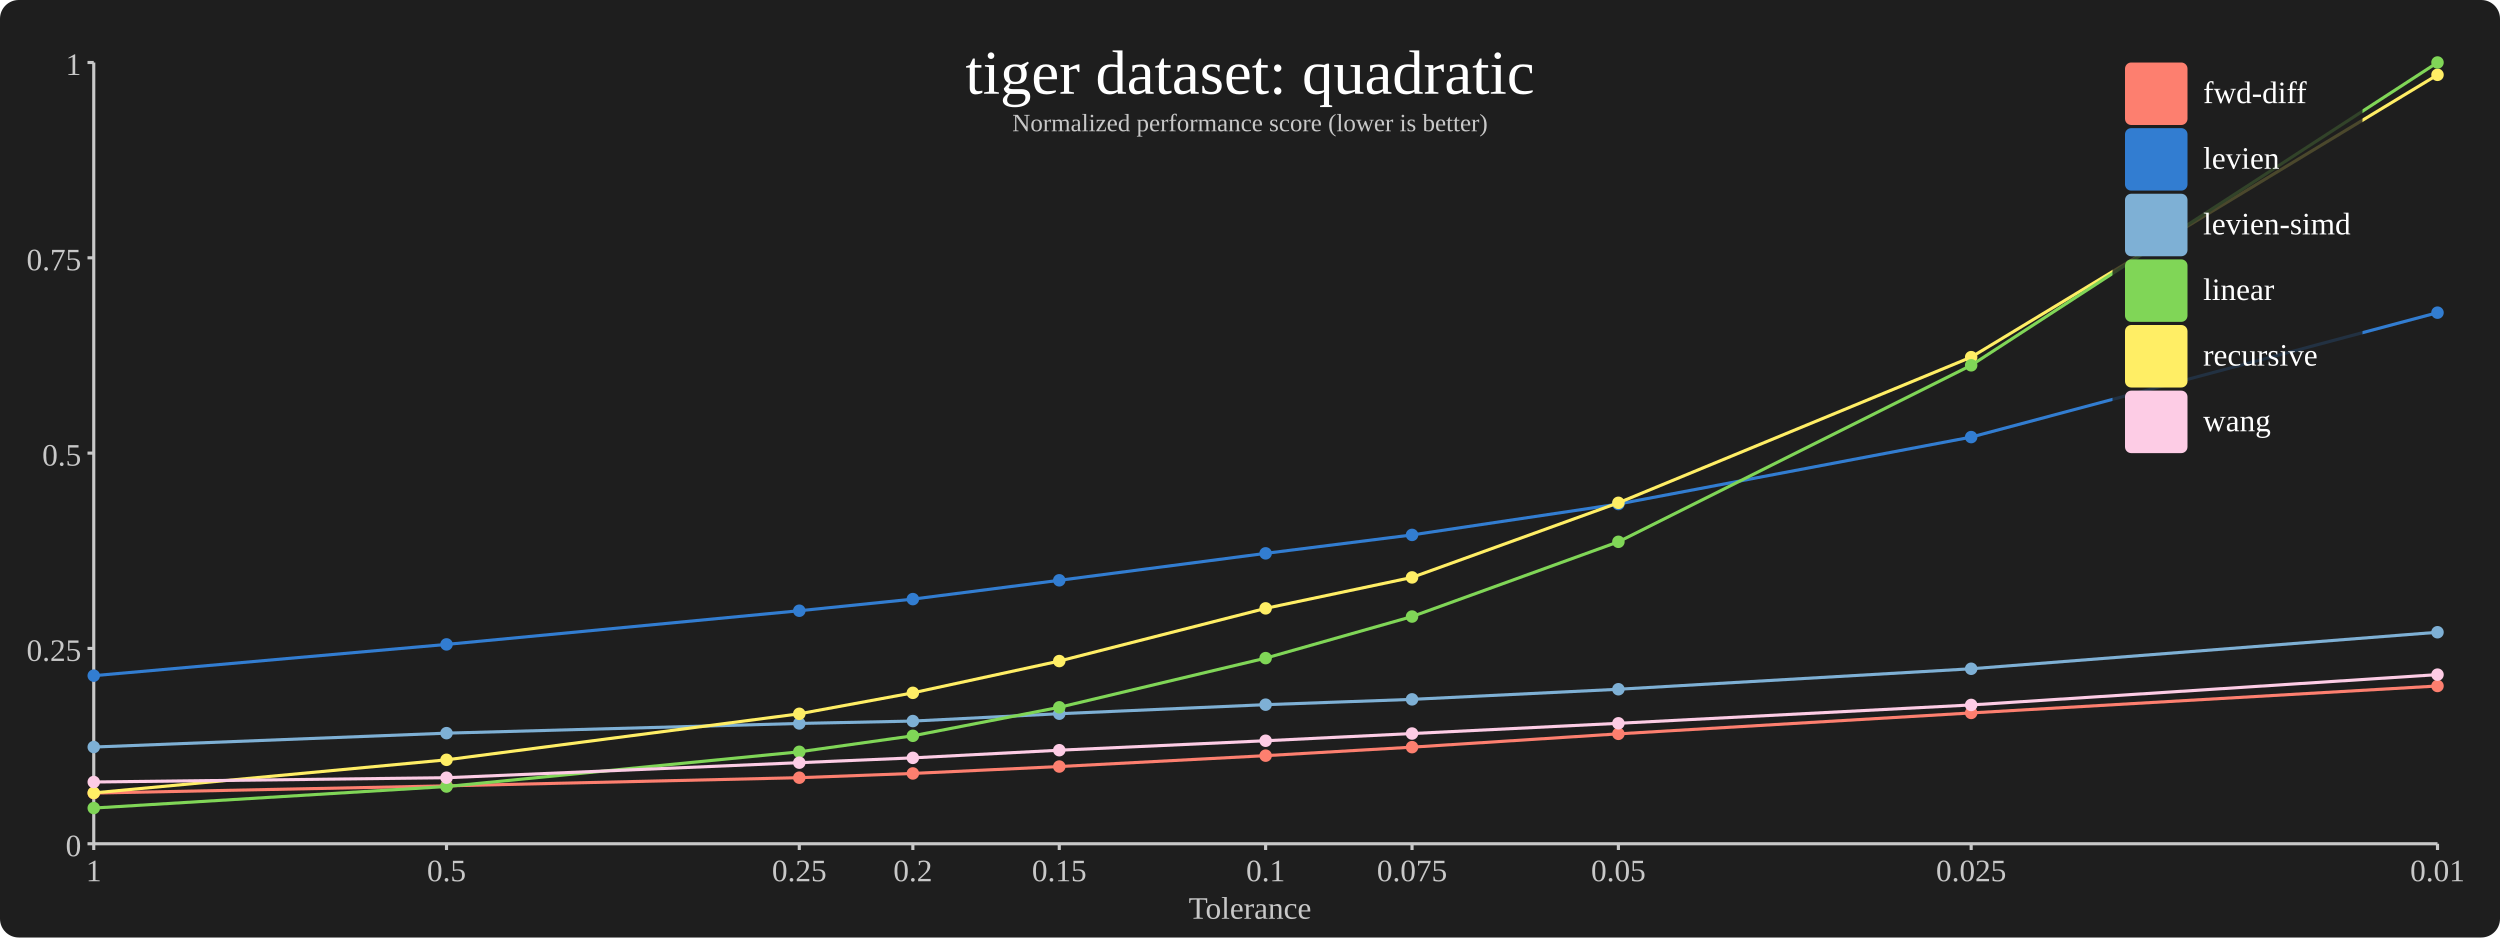
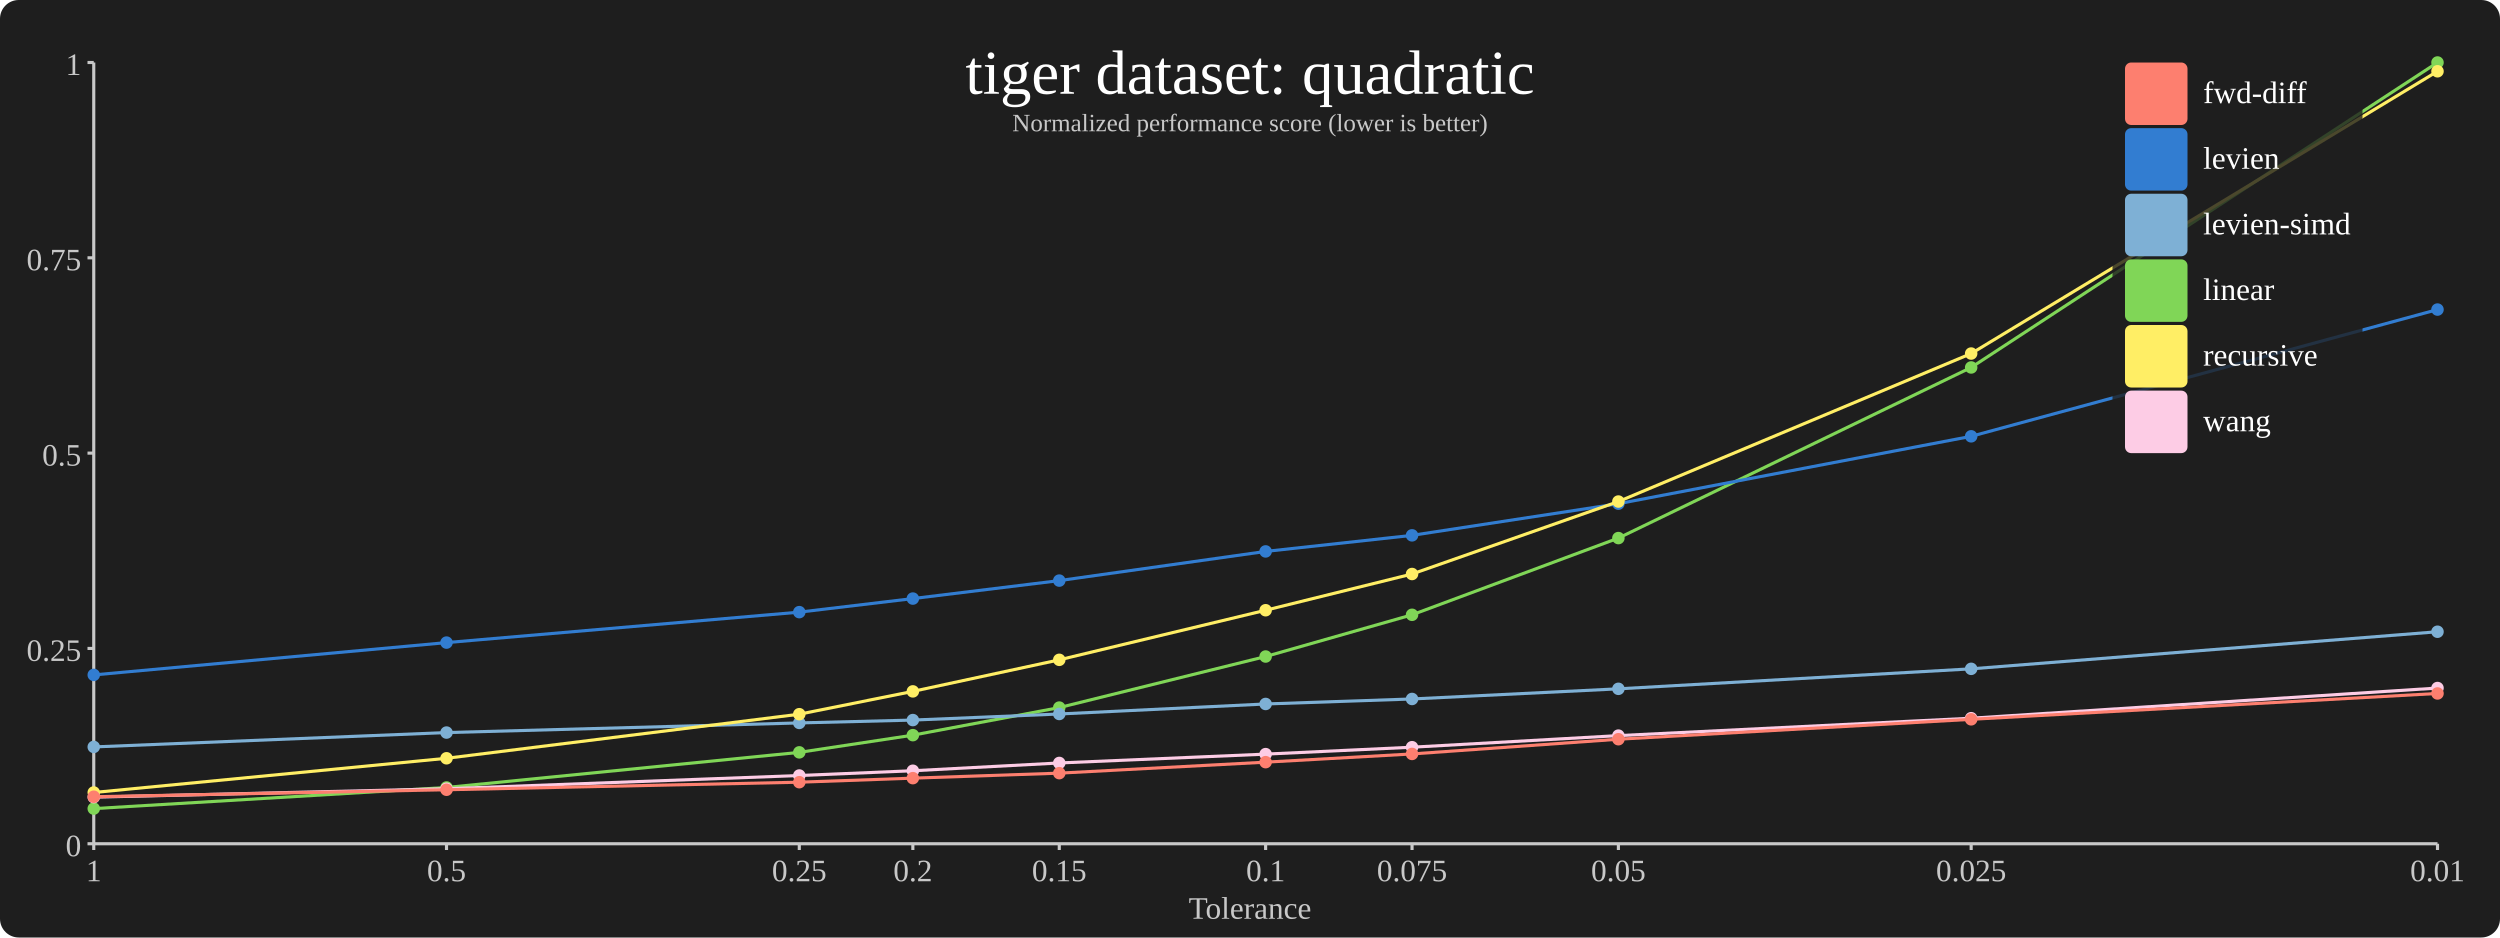
<svg xmlns="http://www.w3.org/2000/svg" viewBox="0 0 800 300">
  <rect x="0" y="0" width="800" height="300" ry="6" style="fill:rgb(30,30,30);stroke:none;fill-opacity:1;stroke-opacity:1;" />
  <path d="M 30 20 L 30 270" style="stroke:rgb(200,200,200);stroke-width:1" />
  <path d="M 30 270 L 780 270" style="stroke:rgb(200,200,200);stroke-width:1" />
  <path d="M 780 270 L 780 272" style="stroke:rgb(200,200,200);stroke-width:1" />
  <text x="780" y="282" style="font-size:10px;fill:rgb(200,200,200);text-anchor:middle;text-align:center;"> 0.01 </text>
  <path d="M 630.772 270 L 630.772 272" style="stroke:rgb(200,200,200);stroke-width:1" />
  <text x="630.772" y="282" style="font-size:10px;fill:rgb(200,200,200);text-anchor:middle;text-align:center;"> 0.025 </text>
  <path d="M 517.886 270 L 517.886 272" style="stroke:rgb(200,200,200);stroke-width:1" />
  <text x="517.886" y="282" style="font-size:10px;fill:rgb(200,200,200);text-anchor:middle;text-align:center;"> 0.05 </text>
  <path d="M 451.852 270 L 451.852 272" style="stroke:rgb(200,200,200);stroke-width:1" />
  <text x="451.852" y="282" style="font-size:10px;fill:rgb(200,200,200);text-anchor:middle;text-align:center;"> 0.075 </text>
  <path d="M 405 270 L 405 272" style="stroke:rgb(200,200,200);stroke-width:1" />
  <text x="405" y="282" style="font-size:10px;fill:rgb(200,200,200);text-anchor:middle;text-align:center;"> 0.1 </text>
  <path d="M 338.966 270 L 338.966 272" style="stroke:rgb(200,200,200);stroke-width:1" />
  <text x="338.966" y="282" style="font-size:10px;fill:rgb(200,200,200);text-anchor:middle;text-align:center;"> 0.15 </text>
  <path d="M 292.114 270 L 292.114 272" style="stroke:rgb(200,200,200);stroke-width:1" />
  <text x="292.114" y="282" style="font-size:10px;fill:rgb(200,200,200);text-anchor:middle;text-align:center;"> 0.2 </text>
  <path d="M 255.773 270 L 255.773 272" style="stroke:rgb(200,200,200);stroke-width:1" />
  <text x="255.773" y="282" style="font-size:10px;fill:rgb(200,200,200);text-anchor:middle;text-align:center;"> 0.25 </text>
  <path d="M 142.886 270 L 142.886 272" style="stroke:rgb(200,200,200);stroke-width:1" />
  <text x="142.886" y="282" style="font-size:10px;fill:rgb(200,200,200);text-anchor:middle;text-align:center;"> 0.5 </text>
  <path d="M 30 270 L 30 272" style="stroke:rgb(200,200,200);stroke-width:1" />
  <text x="30" y="282" style="font-size:10px;fill:rgb(200,200,200);text-anchor:middle;text-align:center;"> 1 </text>
  <path d="M 28 270 L 30 270" style="stroke:rgb(200,200,200);stroke-width:1" />
  <text x="26" y="274" style="font-size:10px;fill:rgb(200,200,200);text-anchor:end;text-align:right;"> 0 </text>
  <path d="M 28 207.5 L 30 207.5" style="stroke:rgb(200,200,200);stroke-width:1" />
  <text x="26" y="211.5" style="font-size:10px;fill:rgb(200,200,200);text-anchor:end;text-align:right;"> 0.25 </text>
  <path d="M 28 145 L 30 145" style="stroke:rgb(200,200,200);stroke-width:1" />
  <text x="26" y="149" style="font-size:10px;fill:rgb(200,200,200);text-anchor:end;text-align:right;"> 0.5 </text>
  <path d="M 28 82.5 L 30 82.5" style="stroke:rgb(200,200,200);stroke-width:1" />
  <text x="26" y="86.5" style="font-size:10px;fill:rgb(200,200,200);text-anchor:end;text-align:right;"> 0.75 </text>
  <path d="M 28 20 L 30 20" style="stroke:rgb(200,200,200);stroke-width:1" />
  <text x="26" y="24" style="font-size:10px;fill:rgb(200,200,200);text-anchor:end;text-align:right;"> 1 </text>
  <text x="400" y="294" style="font-size:10px;fill:rgb(200,200,200);text-anchor:middle;text-align:center;"> Tolerance </text>
-   <circle cx="780" cy="202.32" r="2" style="fill:rgb(126,176,213);stroke:none;fill-opacity:1;stroke-opacity:1;" />
-   <path d="M 780 202.32 L 630.772 214.005" style="stroke:rgb(126,176,213);stroke-width:1" />
-   <circle cx="630.772" cy="214.005" r="2" style="fill:rgb(126,176,213);stroke:none;fill-opacity:1;stroke-opacity:1;" />
-   <path d="M 630.772 214.005 L 517.886 220.56" style="stroke:rgb(126,176,213);stroke-width:1" />
-   <circle cx="517.886" cy="220.56" r="2" style="fill:rgb(126,176,213);stroke:none;fill-opacity:1;stroke-opacity:1;" />
-   <path d="M 517.886 220.56 L 451.852 223.795" style="stroke:rgb(126,176,213);stroke-width:1" />
-   <circle cx="451.852" cy="223.795" r="2" style="fill:rgb(126,176,213);stroke:none;fill-opacity:1;stroke-opacity:1;" />
-   <path d="M 451.852 223.795 L 405 225.493" style="stroke:rgb(126,176,213);stroke-width:1" />
-   <circle cx="405" cy="225.493" r="2" style="fill:rgb(126,176,213);stroke:none;fill-opacity:1;stroke-opacity:1;" />
-   <path d="M 405 225.493 L 338.966 228.387" style="stroke:rgb(126,176,213);stroke-width:1" />
-   <circle cx="338.966" cy="228.387" r="2" style="fill:rgb(126,176,213);stroke:none;fill-opacity:1;stroke-opacity:1;" />
-   <path d="M 338.966 228.387 L 292.114 230.74" style="stroke:rgb(126,176,213);stroke-width:1" />
-   <circle cx="292.114" cy="230.74" r="2" style="fill:rgb(126,176,213);stroke:none;fill-opacity:1;stroke-opacity:1;" />
-   <path d="M 292.114 230.74 L 255.773 231.502" style="stroke:rgb(126,176,213);stroke-width:1" />
-   <circle cx="255.773" cy="231.502" r="2" style="fill:rgb(126,176,213);stroke:none;fill-opacity:1;stroke-opacity:1;" />
-   <path d="M 255.773 231.502 L 142.886 234.607" style="stroke:rgb(126,176,213);stroke-width:1" />
-   <circle cx="142.886" cy="234.607" r="2" style="fill:rgb(126,176,213);stroke:none;fill-opacity:1;stroke-opacity:1;" />
-   <path d="M 142.886 234.607 L 30 239.055" style="stroke:rgb(126,176,213);stroke-width:1" />
-   <circle cx="30" cy="239.055" r="2" style="fill:rgb(126,176,213);stroke:none;fill-opacity:1;stroke-opacity:1;" />
-   <circle cx="780" cy="100.053" r="2" style="fill:rgb(50,125,209);stroke:none;fill-opacity:1;stroke-opacity:1;" />
-   <path d="M 780 100.053 L 630.772 139.868" style="stroke:rgb(50,125,209);stroke-width:1" />
-   <circle cx="630.772" cy="139.868" r="2" style="fill:rgb(50,125,209);stroke:none;fill-opacity:1;stroke-opacity:1;" />
-   <path d="M 630.772 139.868 L 517.886 161.287" style="stroke:rgb(50,125,209);stroke-width:1" />
-   <circle cx="517.886" cy="161.287" r="2" style="fill:rgb(50,125,209);stroke:none;fill-opacity:1;stroke-opacity:1;" />
-   <path d="M 517.886 161.287 L 451.852 171.17" style="stroke:rgb(50,125,209);stroke-width:1" />
-   <circle cx="451.852" cy="171.17" r="2" style="fill:rgb(50,125,209);stroke:none;fill-opacity:1;stroke-opacity:1;" />
-   <path d="M 451.852 171.17 L 405 177.073" style="stroke:rgb(50,125,209);stroke-width:1" />
-   <circle cx="405" cy="177.073" r="2" style="fill:rgb(50,125,209);stroke:none;fill-opacity:1;stroke-opacity:1;" />
-   <path d="M 405 177.073 L 338.966 185.695" style="stroke:rgb(50,125,209);stroke-width:1" />
-   <circle cx="338.966" cy="185.695" r="2" style="fill:rgb(50,125,209);stroke:none;fill-opacity:1;stroke-opacity:1;" />
-   <path d="M 338.966 185.695 L 292.114 191.715" style="stroke:rgb(50,125,209);stroke-width:1" />
-   <circle cx="292.114" cy="191.715" r="2" style="fill:rgb(50,125,209);stroke:none;fill-opacity:1;stroke-opacity:1;" />
-   <path d="M 292.114 191.715 L 255.773 195.435" style="stroke:rgb(50,125,209);stroke-width:1" />
-   <circle cx="255.773" cy="195.435" r="2" style="fill:rgb(50,125,209);stroke:none;fill-opacity:1;stroke-opacity:1;" />
-   <path d="M 255.773 195.435 L 142.886 206.208" style="stroke:rgb(50,125,209);stroke-width:1" />
-   <circle cx="142.886" cy="206.208" r="2" style="fill:rgb(50,125,209);stroke:none;fill-opacity:1;stroke-opacity:1;" />
-   <path d="M 142.886 206.208 L 30 216.215" style="stroke:rgb(50,125,209);stroke-width:1" />
-   <circle cx="30" cy="216.215" r="2" style="fill:rgb(50,125,209);stroke:none;fill-opacity:1;stroke-opacity:1;" />
-   <circle cx="780" cy="219.512" r="2" style="fill:rgb(253,127,111);stroke:none;fill-opacity:1;stroke-opacity:1;" />
-   <path d="M 780 219.512 L 630.772 228.135" style="stroke:rgb(253,127,111);stroke-width:1" />
-   <circle cx="630.772" cy="228.135" r="2" style="fill:rgb(253,127,111);stroke:none;fill-opacity:1;stroke-opacity:1;" />
-   <path d="M 630.772 228.135 L 517.886 234.827" style="stroke:rgb(253,127,111);stroke-width:1" />
-   <circle cx="517.886" cy="234.827" r="2" style="fill:rgb(253,127,111);stroke:none;fill-opacity:1;stroke-opacity:1;" />
-   <path d="M 517.886 234.827 L 451.852 239.088" style="stroke:rgb(253,127,111);stroke-width:1" />
-   <circle cx="451.852" cy="239.088" r="2" style="fill:rgb(253,127,111);stroke:none;fill-opacity:1;stroke-opacity:1;" />
-   <path d="M 451.852 239.088 L 405 241.808" style="stroke:rgb(253,127,111);stroke-width:1" />
-   <circle cx="405" cy="241.808" r="2" style="fill:rgb(253,127,111);stroke:none;fill-opacity:1;stroke-opacity:1;" />
-   <path d="M 405 241.808 L 338.966 245.292" style="stroke:rgb(253,127,111);stroke-width:1" />
-   <circle cx="338.966" cy="245.292" r="2" style="fill:rgb(253,127,111);stroke:none;fill-opacity:1;stroke-opacity:1;" />
-   <path d="M 338.966 245.292 L 292.114 247.5" style="stroke:rgb(253,127,111);stroke-width:1" />
-   <circle cx="292.114" cy="247.5" r="2" style="fill:rgb(253,127,111);stroke:none;fill-opacity:1;stroke-opacity:1;" />
-   <path d="M 292.114 247.5 L 255.773 248.86" style="stroke:rgb(253,127,111);stroke-width:1" />
-   <circle cx="255.773" cy="248.86" r="2" style="fill:rgb(253,127,111);stroke:none;fill-opacity:1;stroke-opacity:1;" />
-   <path d="M 255.773 248.86 L 142.886 251.472" style="stroke:rgb(253,127,111);stroke-width:1" />
-   <circle cx="142.886" cy="251.472" r="2" style="fill:rgb(253,127,111);stroke:none;fill-opacity:1;stroke-opacity:1;" />
-   <path d="M 142.886 251.472 L 30 253.787" style="stroke:rgb(253,127,111);stroke-width:1" />
-   <circle cx="30" cy="253.787" r="2" style="fill:rgb(253,127,111);stroke:none;fill-opacity:1;stroke-opacity:1;" />
-   <circle cx="780" cy="23.943" r="2" style="fill:rgb(255,238,101);stroke:none;fill-opacity:1;stroke-opacity:1;" />
-   <path d="M 780 23.943 L 630.772 114.29" style="stroke:rgb(255,238,101);stroke-width:1" />
-   <circle cx="630.772" cy="114.29" r="2" style="fill:rgb(255,238,101);stroke:none;fill-opacity:1;stroke-opacity:1;" />
-   <path d="M 630.772 114.29 L 517.886 160.9" style="stroke:rgb(255,238,101);stroke-width:1" />
-   <circle cx="517.886" cy="160.9" r="2" style="fill:rgb(255,238,101);stroke:none;fill-opacity:1;stroke-opacity:1;" />
-   <path d="M 517.886 160.9 L 451.852 184.77" style="stroke:rgb(255,238,101);stroke-width:1" />
-   <circle cx="451.852" cy="184.77" r="2" style="fill:rgb(255,238,101);stroke:none;fill-opacity:1;stroke-opacity:1;" />
-   <path d="M 451.852 184.77 L 405 194.675" style="stroke:rgb(255,238,101);stroke-width:1" />
-   <circle cx="405" cy="194.675" r="2" style="fill:rgb(255,238,101);stroke:none;fill-opacity:1;stroke-opacity:1;" />
-   <path d="M 405 194.675 L 338.966 211.54" style="stroke:rgb(255,238,101);stroke-width:1" />
-   <circle cx="338.966" cy="211.54" r="2" style="fill:rgb(255,238,101);stroke:none;fill-opacity:1;stroke-opacity:1;" />
-   <path d="M 338.966 211.54 L 292.114 221.708" style="stroke:rgb(255,238,101);stroke-width:1" />
-   <circle cx="292.114" cy="221.708" r="2" style="fill:rgb(255,238,101);stroke:none;fill-opacity:1;stroke-opacity:1;" />
-   <path d="M 292.114 221.708 L 255.773 228.417" style="stroke:rgb(255,238,101);stroke-width:1" />
-   <circle cx="255.773" cy="228.417" r="2" style="fill:rgb(255,238,101);stroke:none;fill-opacity:1;stroke-opacity:1;" />
-   <path d="M 255.773 228.417 L 142.886 243.14" style="stroke:rgb(255,238,101);stroke-width:1" />
-   <circle cx="142.886" cy="243.14" r="2" style="fill:rgb(255,238,101);stroke:none;fill-opacity:1;stroke-opacity:1;" />
-   <path d="M 142.886 243.14 L 30 253.728" style="stroke:rgb(255,238,101);stroke-width:1" />
-   <circle cx="30" cy="253.728" r="2" style="fill:rgb(255,238,101);stroke:none;fill-opacity:1;stroke-opacity:1;" />
  <circle cx="780" cy="20" r="2" style="fill:rgb(128,214,87);stroke:none;fill-opacity:1;stroke-opacity:1;" />
-   <path d="M 780 20 L 630.772 116.898" style="stroke:rgb(128,214,87);stroke-width:1" />
-   <circle cx="630.772" cy="116.898" r="2" style="fill:rgb(128,214,87);stroke:none;fill-opacity:1;stroke-opacity:1;" />
-   <path d="M 630.772 116.898 L 517.886 173.377" style="stroke:rgb(128,214,87);stroke-width:1" />
-   <circle cx="517.886" cy="173.377" r="2" style="fill:rgb(128,214,87);stroke:none;fill-opacity:1;stroke-opacity:1;" />
-   <path d="M 517.886 173.377 L 451.852 197.295" style="stroke:rgb(128,214,87);stroke-width:1" />
-   <circle cx="451.852" cy="197.295" r="2" style="fill:rgb(128,214,87);stroke:none;fill-opacity:1;stroke-opacity:1;" />
-   <path d="M 451.852 197.295 L 405 210.6" style="stroke:rgb(128,214,87);stroke-width:1" />
-   <circle cx="405" cy="210.6" r="2" style="fill:rgb(128,214,87);stroke:none;fill-opacity:1;stroke-opacity:1;" />
-   <path d="M 405 210.6 L 338.966 226.34" style="stroke:rgb(128,214,87);stroke-width:1" />
-   <circle cx="338.966" cy="226.34" r="2" style="fill:rgb(128,214,87);stroke:none;fill-opacity:1;stroke-opacity:1;" />
-   <path d="M 338.966 226.34 L 292.114 235.458" style="stroke:rgb(128,214,87);stroke-width:1" />
-   <circle cx="292.114" cy="235.458" r="2" style="fill:rgb(128,214,87);stroke:none;fill-opacity:1;stroke-opacity:1;" />
-   <path d="M 292.114 235.458 L 255.773 240.577" style="stroke:rgb(128,214,87);stroke-width:1" />
-   <circle cx="255.773" cy="240.577" r="2" style="fill:rgb(128,214,87);stroke:none;fill-opacity:1;stroke-opacity:1;" />
-   <path d="M 255.773 240.577 L 142.886 251.685" style="stroke:rgb(128,214,87);stroke-width:1" />
-   <circle cx="142.886" cy="251.685" r="2" style="fill:rgb(128,214,87);stroke:none;fill-opacity:1;stroke-opacity:1;" />
-   <path d="M 142.886 251.685 L 30 258.575" style="stroke:rgb(128,214,87);stroke-width:1" />
-   <circle cx="30" cy="258.575" r="2" style="fill:rgb(128,214,87);stroke:none;fill-opacity:1;stroke-opacity:1;" />
-   <circle cx="780" cy="215.88" r="2" style="fill:rgb(253,204,229);stroke:none;fill-opacity:1;stroke-opacity:1;" />
-   <path d="M 780 215.88 L 630.772 225.58" style="stroke:rgb(253,204,229);stroke-width:1" />
-   <circle cx="630.772" cy="225.58" r="2" style="fill:rgb(253,204,229);stroke:none;fill-opacity:1;stroke-opacity:1;" />
-   <path d="M 630.772 225.58 L 517.886 231.458" style="stroke:rgb(253,204,229);stroke-width:1" />
-   <circle cx="517.886" cy="231.458" r="2" style="fill:rgb(253,204,229);stroke:none;fill-opacity:1;stroke-opacity:1;" />
-   <path d="M 517.886 231.458 L 451.852 234.73" style="stroke:rgb(253,204,229);stroke-width:1" />
-   <circle cx="451.852" cy="234.73" r="2" style="fill:rgb(253,204,229);stroke:none;fill-opacity:1;stroke-opacity:1;" />
-   <path d="M 451.852 234.73 L 405 237.037" style="stroke:rgb(253,204,229);stroke-width:1" />
-   <circle cx="405" cy="237.037" r="2" style="fill:rgb(253,204,229);stroke:none;fill-opacity:1;stroke-opacity:1;" />
-   <path d="M 405 237.037 L 338.966 240.065" style="stroke:rgb(253,204,229);stroke-width:1" />
-   <circle cx="338.966" cy="240.065" r="2" style="fill:rgb(253,204,229);stroke:none;fill-opacity:1;stroke-opacity:1;" />
-   <path d="M 338.966 240.065 L 292.114 242.515" style="stroke:rgb(253,204,229);stroke-width:1" />
-   <circle cx="292.114" cy="242.515" r="2" style="fill:rgb(253,204,229);stroke:none;fill-opacity:1;stroke-opacity:1;" />
-   <path d="M 292.114 242.515 L 255.773 244.055" style="stroke:rgb(253,204,229);stroke-width:1" />
-   <circle cx="255.773" cy="244.055" r="2" style="fill:rgb(253,204,229);stroke:none;fill-opacity:1;stroke-opacity:1;" />
-   <path d="M 255.773 244.055 L 142.886 248.868" style="stroke:rgb(253,204,229);stroke-width:1" />
-   <circle cx="142.886" cy="248.868" r="2" style="fill:rgb(253,204,229);stroke:none;fill-opacity:1;stroke-opacity:1;" />
-   <path d="M 142.886 248.868 L 30 250.245" style="stroke:rgb(253,204,229);stroke-width:1" />
-   <circle cx="30" cy="250.245" r="2" style="fill:rgb(253,204,229);stroke:none;fill-opacity:1;stroke-opacity:1;" />
+   <path d="M 780 20 L 630.772 117.585" style="stroke:rgb(128,214,87);stroke-width:1" />
+   <circle cx="630.772" cy="117.585" r="2" style="fill:rgb(128,214,87);stroke:none;fill-opacity:1;stroke-opacity:1;" />
+   <path d="M 630.772 117.585 L 517.886 172.185" style="stroke:rgb(128,214,87);stroke-width:1" />
+   <circle cx="517.886" cy="172.185" r="2" style="fill:rgb(128,214,87);stroke:none;fill-opacity:1;stroke-opacity:1;" />
+   <path d="M 517.886 172.185 L 451.852 196.738" style="stroke:rgb(128,214,87);stroke-width:1" />
+   <circle cx="451.852" cy="196.738" r="2" style="fill:rgb(128,214,87);stroke:none;fill-opacity:1;stroke-opacity:1;" />
+   <path d="M 451.852 196.738 L 405 210.088" style="stroke:rgb(128,214,87);stroke-width:1" />
+   <circle cx="405" cy="210.088" r="2" style="fill:rgb(128,214,87);stroke:none;fill-opacity:1;stroke-opacity:1;" />
+   <path d="M 405 210.088 L 338.966 226.425" style="stroke:rgb(128,214,87);stroke-width:1" />
+   <circle cx="338.966" cy="226.425" r="2" style="fill:rgb(128,214,87);stroke:none;fill-opacity:1;stroke-opacity:1;" />
+   <path d="M 338.966 226.425 L 292.114 235.248" style="stroke:rgb(128,214,87);stroke-width:1" />
+   <circle cx="292.114" cy="235.248" r="2" style="fill:rgb(128,214,87);stroke:none;fill-opacity:1;stroke-opacity:1;" />
+   <path d="M 292.114 235.248 L 255.773 240.752" style="stroke:rgb(128,214,87);stroke-width:1" />
+   <circle cx="255.773" cy="240.752" r="2" style="fill:rgb(128,214,87);stroke:none;fill-opacity:1;stroke-opacity:1;" />
+   <path d="M 255.773 240.752 L 142.886 251.99" style="stroke:rgb(128,214,87);stroke-width:1" />
+   <circle cx="142.886" cy="251.99" r="2" style="fill:rgb(128,214,87);stroke:none;fill-opacity:1;stroke-opacity:1;" />
+   <path d="M 142.886 251.99 L 30 258.752" style="stroke:rgb(128,214,87);stroke-width:1" />
+   <circle cx="30" cy="258.752" r="2" style="fill:rgb(128,214,87);stroke:none;fill-opacity:1;stroke-opacity:1;" />
+   <circle cx="780" cy="202.155" r="2" style="fill:rgb(126,176,213);stroke:none;fill-opacity:1;stroke-opacity:1;" />
+   <path d="M 780 202.155 L 630.772 214.028" style="stroke:rgb(126,176,213);stroke-width:1" />
+   <circle cx="630.772" cy="214.028" r="2" style="fill:rgb(126,176,213);stroke:none;fill-opacity:1;stroke-opacity:1;" />
+   <path d="M 630.772 214.028 L 517.886 220.423" style="stroke:rgb(126,176,213);stroke-width:1" />
+   <circle cx="517.886" cy="220.423" r="2" style="fill:rgb(126,176,213);stroke:none;fill-opacity:1;stroke-opacity:1;" />
+   <path d="M 517.886 220.423 L 451.852 223.67" style="stroke:rgb(126,176,213);stroke-width:1" />
+   <circle cx="451.852" cy="223.67" r="2" style="fill:rgb(126,176,213);stroke:none;fill-opacity:1;stroke-opacity:1;" />
+   <path d="M 451.852 223.67 L 405 225.27" style="stroke:rgb(126,176,213);stroke-width:1" />
+   <circle cx="405" cy="225.27" r="2" style="fill:rgb(126,176,213);stroke:none;fill-opacity:1;stroke-opacity:1;" />
+   <path d="M 405 225.27 L 338.966 228.475" style="stroke:rgb(126,176,213);stroke-width:1" />
+   <circle cx="338.966" cy="228.475" r="2" style="fill:rgb(126,176,213);stroke:none;fill-opacity:1;stroke-opacity:1;" />
+   <path d="M 338.966 228.475 L 292.114 230.423" style="stroke:rgb(126,176,213);stroke-width:1" />
+   <circle cx="292.114" cy="230.423" r="2" style="fill:rgb(126,176,213);stroke:none;fill-opacity:1;stroke-opacity:1;" />
+   <path d="M 292.114 230.423 L 255.773 231.335" style="stroke:rgb(126,176,213);stroke-width:1" />
+   <circle cx="255.773" cy="231.335" r="2" style="fill:rgb(126,176,213);stroke:none;fill-opacity:1;stroke-opacity:1;" />
+   <path d="M 255.773 231.335 L 142.886 234.42" style="stroke:rgb(126,176,213);stroke-width:1" />
+   <circle cx="142.886" cy="234.42" r="2" style="fill:rgb(126,176,213);stroke:none;fill-opacity:1;stroke-opacity:1;" />
+   <path d="M 142.886 234.42 L 30 239.018" style="stroke:rgb(126,176,213);stroke-width:1" />
+   <circle cx="30" cy="239.018" r="2" style="fill:rgb(126,176,213);stroke:none;fill-opacity:1;stroke-opacity:1;" />
+   <circle cx="780" cy="99.062" r="2" style="fill:rgb(50,125,209);stroke:none;fill-opacity:1;stroke-opacity:1;" />
+   <path d="M 780 99.062 L 630.772 139.623" style="stroke:rgb(50,125,209);stroke-width:1" />
+   <circle cx="630.772" cy="139.623" r="2" style="fill:rgb(50,125,209);stroke:none;fill-opacity:1;stroke-opacity:1;" />
+   <path d="M 630.772 139.623 L 517.886 161.183" style="stroke:rgb(50,125,209);stroke-width:1" />
+   <circle cx="517.886" cy="161.183" r="2" style="fill:rgb(50,125,209);stroke:none;fill-opacity:1;stroke-opacity:1;" />
+   <path d="M 517.886 161.183 L 451.852 171.31" style="stroke:rgb(50,125,209);stroke-width:1" />
+   <circle cx="451.852" cy="171.31" r="2" style="fill:rgb(50,125,209);stroke:none;fill-opacity:1;stroke-opacity:1;" />
+   <path d="M 451.852 171.31 L 405 176.455" style="stroke:rgb(50,125,209);stroke-width:1" />
+   <circle cx="405" cy="176.455" r="2" style="fill:rgb(50,125,209);stroke:none;fill-opacity:1;stroke-opacity:1;" />
+   <path d="M 405 176.455 L 338.966 185.793" style="stroke:rgb(50,125,209);stroke-width:1" />
+   <circle cx="338.966" cy="185.793" r="2" style="fill:rgb(50,125,209);stroke:none;fill-opacity:1;stroke-opacity:1;" />
+   <path d="M 338.966 185.793 L 292.114 191.543" style="stroke:rgb(50,125,209);stroke-width:1" />
+   <circle cx="292.114" cy="191.543" r="2" style="fill:rgb(50,125,209);stroke:none;fill-opacity:1;stroke-opacity:1;" />
+   <path d="M 292.114 191.543 L 255.773 195.882" style="stroke:rgb(50,125,209);stroke-width:1" />
+   <circle cx="255.773" cy="195.882" r="2" style="fill:rgb(50,125,209);stroke:none;fill-opacity:1;stroke-opacity:1;" />
+   <path d="M 255.773 195.882 L 142.886 205.63" style="stroke:rgb(50,125,209);stroke-width:1" />
+   <circle cx="142.886" cy="205.63" r="2" style="fill:rgb(50,125,209);stroke:none;fill-opacity:1;stroke-opacity:1;" />
+   <path d="M 142.886 205.63 L 30 215.972" style="stroke:rgb(50,125,209);stroke-width:1" />
+   <circle cx="30" cy="215.972" r="2" style="fill:rgb(50,125,209);stroke:none;fill-opacity:1;stroke-opacity:1;" />
+   <circle cx="780" cy="22.81" r="2" style="fill:rgb(255,238,101);stroke:none;fill-opacity:1;stroke-opacity:1;" />
+   <path d="M 780 22.81 L 630.772 113.135" style="stroke:rgb(255,238,101);stroke-width:1" />
+   <circle cx="630.772" cy="113.135" r="2" style="fill:rgb(255,238,101);stroke:none;fill-opacity:1;stroke-opacity:1;" />
+   <path d="M 630.772 113.135 L 517.886 160.493" style="stroke:rgb(255,238,101);stroke-width:1" />
+   <circle cx="517.886" cy="160.493" r="2" style="fill:rgb(255,238,101);stroke:none;fill-opacity:1;stroke-opacity:1;" />
+   <path d="M 517.886 160.493 L 451.852 183.683" style="stroke:rgb(255,238,101);stroke-width:1" />
+   <circle cx="451.852" cy="183.683" r="2" style="fill:rgb(255,238,101);stroke:none;fill-opacity:1;stroke-opacity:1;" />
+   <path d="M 451.852 183.683 L 405 195.275" style="stroke:rgb(255,238,101);stroke-width:1" />
+   <circle cx="405" cy="195.275" r="2" style="fill:rgb(255,238,101);stroke:none;fill-opacity:1;stroke-opacity:1;" />
+   <path d="M 405 195.275 L 338.966 211.145" style="stroke:rgb(255,238,101);stroke-width:1" />
+   <circle cx="338.966" cy="211.145" r="2" style="fill:rgb(255,238,101);stroke:none;fill-opacity:1;stroke-opacity:1;" />
+   <path d="M 338.966 211.145 L 292.114 221.243" style="stroke:rgb(255,238,101);stroke-width:1" />
+   <circle cx="292.114" cy="221.243" r="2" style="fill:rgb(255,238,101);stroke:none;fill-opacity:1;stroke-opacity:1;" />
+   <path d="M 292.114 221.243 L 255.773 228.542" style="stroke:rgb(255,238,101);stroke-width:1" />
+   <circle cx="255.773" cy="228.542" r="2" style="fill:rgb(255,238,101);stroke:none;fill-opacity:1;stroke-opacity:1;" />
+   <path d="M 255.773 228.542 L 142.886 242.65" style="stroke:rgb(255,238,101);stroke-width:1" />
+   <circle cx="142.886" cy="242.65" r="2" style="fill:rgb(255,238,101);stroke:none;fill-opacity:1;stroke-opacity:1;" />
+   <path d="M 142.886 242.65 L 30 253.597" style="stroke:rgb(255,238,101);stroke-width:1" />
+   <circle cx="30" cy="253.597" r="2" style="fill:rgb(255,238,101);stroke:none;fill-opacity:1;stroke-opacity:1;" />
+   <circle cx="780" cy="220.17" r="2" style="fill:rgb(253,204,229);stroke:none;fill-opacity:1;stroke-opacity:1;" />
+   <path d="M 780 220.17 L 630.772 229.825" style="stroke:rgb(253,204,229);stroke-width:1" />
+   <circle cx="630.772" cy="229.825" r="2" style="fill:rgb(253,204,229);stroke:none;fill-opacity:1;stroke-opacity:1;" />
+   <path d="M 630.772 229.825 L 517.886 235.395" style="stroke:rgb(253,204,229);stroke-width:1" />
+   <circle cx="517.886" cy="235.395" r="2" style="fill:rgb(253,204,229);stroke:none;fill-opacity:1;stroke-opacity:1;" />
+   <path d="M 517.886 235.395 L 451.852 239.105" style="stroke:rgb(253,204,229);stroke-width:1" />
+   <circle cx="451.852" cy="239.105" r="2" style="fill:rgb(253,204,229);stroke:none;fill-opacity:1;stroke-opacity:1;" />
+   <path d="M 451.852 239.105 L 405 241.317" style="stroke:rgb(253,204,229);stroke-width:1" />
+   <circle cx="405" cy="241.317" r="2" style="fill:rgb(253,204,229);stroke:none;fill-opacity:1;stroke-opacity:1;" />
+   <path d="M 405 241.317 L 338.966 244.147" style="stroke:rgb(253,204,229);stroke-width:1" />
+   <circle cx="338.966" cy="244.147" r="2" style="fill:rgb(253,204,229);stroke:none;fill-opacity:1;stroke-opacity:1;" />
+   <path d="M 338.966 244.147 L 292.114 246.637" style="stroke:rgb(253,204,229);stroke-width:1" />
+   <circle cx="292.114" cy="246.637" r="2" style="fill:rgb(253,204,229);stroke:none;fill-opacity:1;stroke-opacity:1;" />
+   <path d="M 292.114 246.637 L 255.773 248.165" style="stroke:rgb(253,204,229);stroke-width:1" />
+   <circle cx="255.773" cy="248.165" r="2" style="fill:rgb(253,204,229);stroke:none;fill-opacity:1;stroke-opacity:1;" />
+   <path d="M 255.773 248.165 L 142.886 252.395" style="stroke:rgb(253,204,229);stroke-width:1" />
+   <circle cx="142.886" cy="252.395" r="2" style="fill:rgb(253,204,229);stroke:none;fill-opacity:1;stroke-opacity:1;" />
+   <path d="M 142.886 252.395 L 30 255.093" style="stroke:rgb(253,204,229);stroke-width:1" />
+   <circle cx="30" cy="255.093" r="2" style="fill:rgb(253,204,229);stroke:none;fill-opacity:1;stroke-opacity:1;" />
+   <circle cx="780" cy="221.905" r="2" style="fill:rgb(253,127,111);stroke:none;fill-opacity:1;stroke-opacity:1;" />
+   <path d="M 780 221.905 L 630.772 230.183" style="stroke:rgb(253,127,111);stroke-width:1" />
+   <circle cx="630.772" cy="230.183" r="2" style="fill:rgb(253,127,111);stroke:none;fill-opacity:1;stroke-opacity:1;" />
+   <path d="M 630.772 230.183 L 517.886 236.55" style="stroke:rgb(253,127,111);stroke-width:1" />
+   <circle cx="517.886" cy="236.55" r="2" style="fill:rgb(253,127,111);stroke:none;fill-opacity:1;stroke-opacity:1;" />
+   <path d="M 517.886 236.55 L 451.852 241.26" style="stroke:rgb(253,127,111);stroke-width:1" />
+   <circle cx="451.852" cy="241.26" r="2" style="fill:rgb(253,127,111);stroke:none;fill-opacity:1;stroke-opacity:1;" />
+   <path d="M 451.852 241.26 L 405 243.89" style="stroke:rgb(253,127,111);stroke-width:1" />
+   <circle cx="405" cy="243.89" r="2" style="fill:rgb(253,127,111);stroke:none;fill-opacity:1;stroke-opacity:1;" />
+   <path d="M 405 243.89 L 338.966 247.407" style="stroke:rgb(253,127,111);stroke-width:1" />
+   <circle cx="338.966" cy="247.407" r="2" style="fill:rgb(253,127,111);stroke:none;fill-opacity:1;stroke-opacity:1;" />
+   <path d="M 338.966 247.407 L 292.114 249.007" style="stroke:rgb(253,127,111);stroke-width:1" />
+   <circle cx="292.114" cy="249.007" r="2" style="fill:rgb(253,127,111);stroke:none;fill-opacity:1;stroke-opacity:1;" />
+   <path d="M 292.114 249.007 L 255.773 250.303" style="stroke:rgb(253,127,111);stroke-width:1" />
+   <circle cx="255.773" cy="250.303" r="2" style="fill:rgb(253,127,111);stroke:none;fill-opacity:1;stroke-opacity:1;" />
+   <path d="M 255.773 250.303 L 142.886 252.72" style="stroke:rgb(253,127,111);stroke-width:1" />
+   <circle cx="142.886" cy="252.72" r="2" style="fill:rgb(253,127,111);stroke:none;fill-opacity:1;stroke-opacity:1;" />
+   <path d="M 142.886 252.72 L 30 254.95" style="stroke:rgb(253,127,111);stroke-width:1" />
+   <circle cx="30" cy="254.95" r="2" style="fill:rgb(253,127,111);stroke:none;fill-opacity:1;stroke-opacity:1;" />
  <rect x="676" y="16" width="80" height="133" ry="4" style="fill:rgb(30,30,30);stroke:none;fill-opacity:0.8;stroke-opacity:1;" />
  <rect x="680" y="20" width="20" height="20" ry="2" style="fill:rgb(253,127,111);stroke:none;fill-opacity:1;stroke-opacity:1;" />
  <text x="705" y="33" style="font-size:10px;fill:rgb(255,255,255);text-anchor:start;text-align:left;"> fwd-diff </text>
  <rect x="680" y="41" width="20" height="20" ry="2" style="fill:rgb(50,125,209);stroke:none;fill-opacity:1;stroke-opacity:1;" />
  <text x="705" y="54" style="font-size:10px;fill:rgb(255,255,255);text-anchor:start;text-align:left;"> levien </text>
  <rect x="680" y="62" width="20" height="20" ry="2" style="fill:rgb(126,176,213);stroke:none;fill-opacity:1;stroke-opacity:1;" />
  <text x="705" y="75" style="font-size:10px;fill:rgb(255,255,255);text-anchor:start;text-align:left;"> levien-simd </text>
  <rect x="680" y="83" width="20" height="20" ry="2" style="fill:rgb(128,214,87);stroke:none;fill-opacity:1;stroke-opacity:1;" />
  <text x="705" y="96" style="font-size:10px;fill:rgb(255,255,255);text-anchor:start;text-align:left;"> linear </text>
  <rect x="680" y="104" width="20" height="20" ry="2" style="fill:rgb(255,238,101);stroke:none;fill-opacity:1;stroke-opacity:1;" />
  <text x="705" y="117" style="font-size:10px;fill:rgb(255,255,255);text-anchor:start;text-align:left;"> recursive </text>
  <rect x="680" y="125" width="20" height="20" ry="2" style="fill:rgb(253,204,229);stroke:none;fill-opacity:1;stroke-opacity:1;" />
  <text x="705" y="138" style="font-size:10px;fill:rgb(255,255,255);text-anchor:start;text-align:left;"> wang </text>
  <text x="400" y="30" style="font-size:20px;fill:rgb(255,255,255);text-anchor:middle;text-align:center;"> tiger dataset: quadratic </text>
  <text x="400" y="42" style="font-size:8px;fill:rgb(200,200,200);text-anchor:middle;text-align:center;"> Normalized performance score (lower is better) </text>
</svg>
